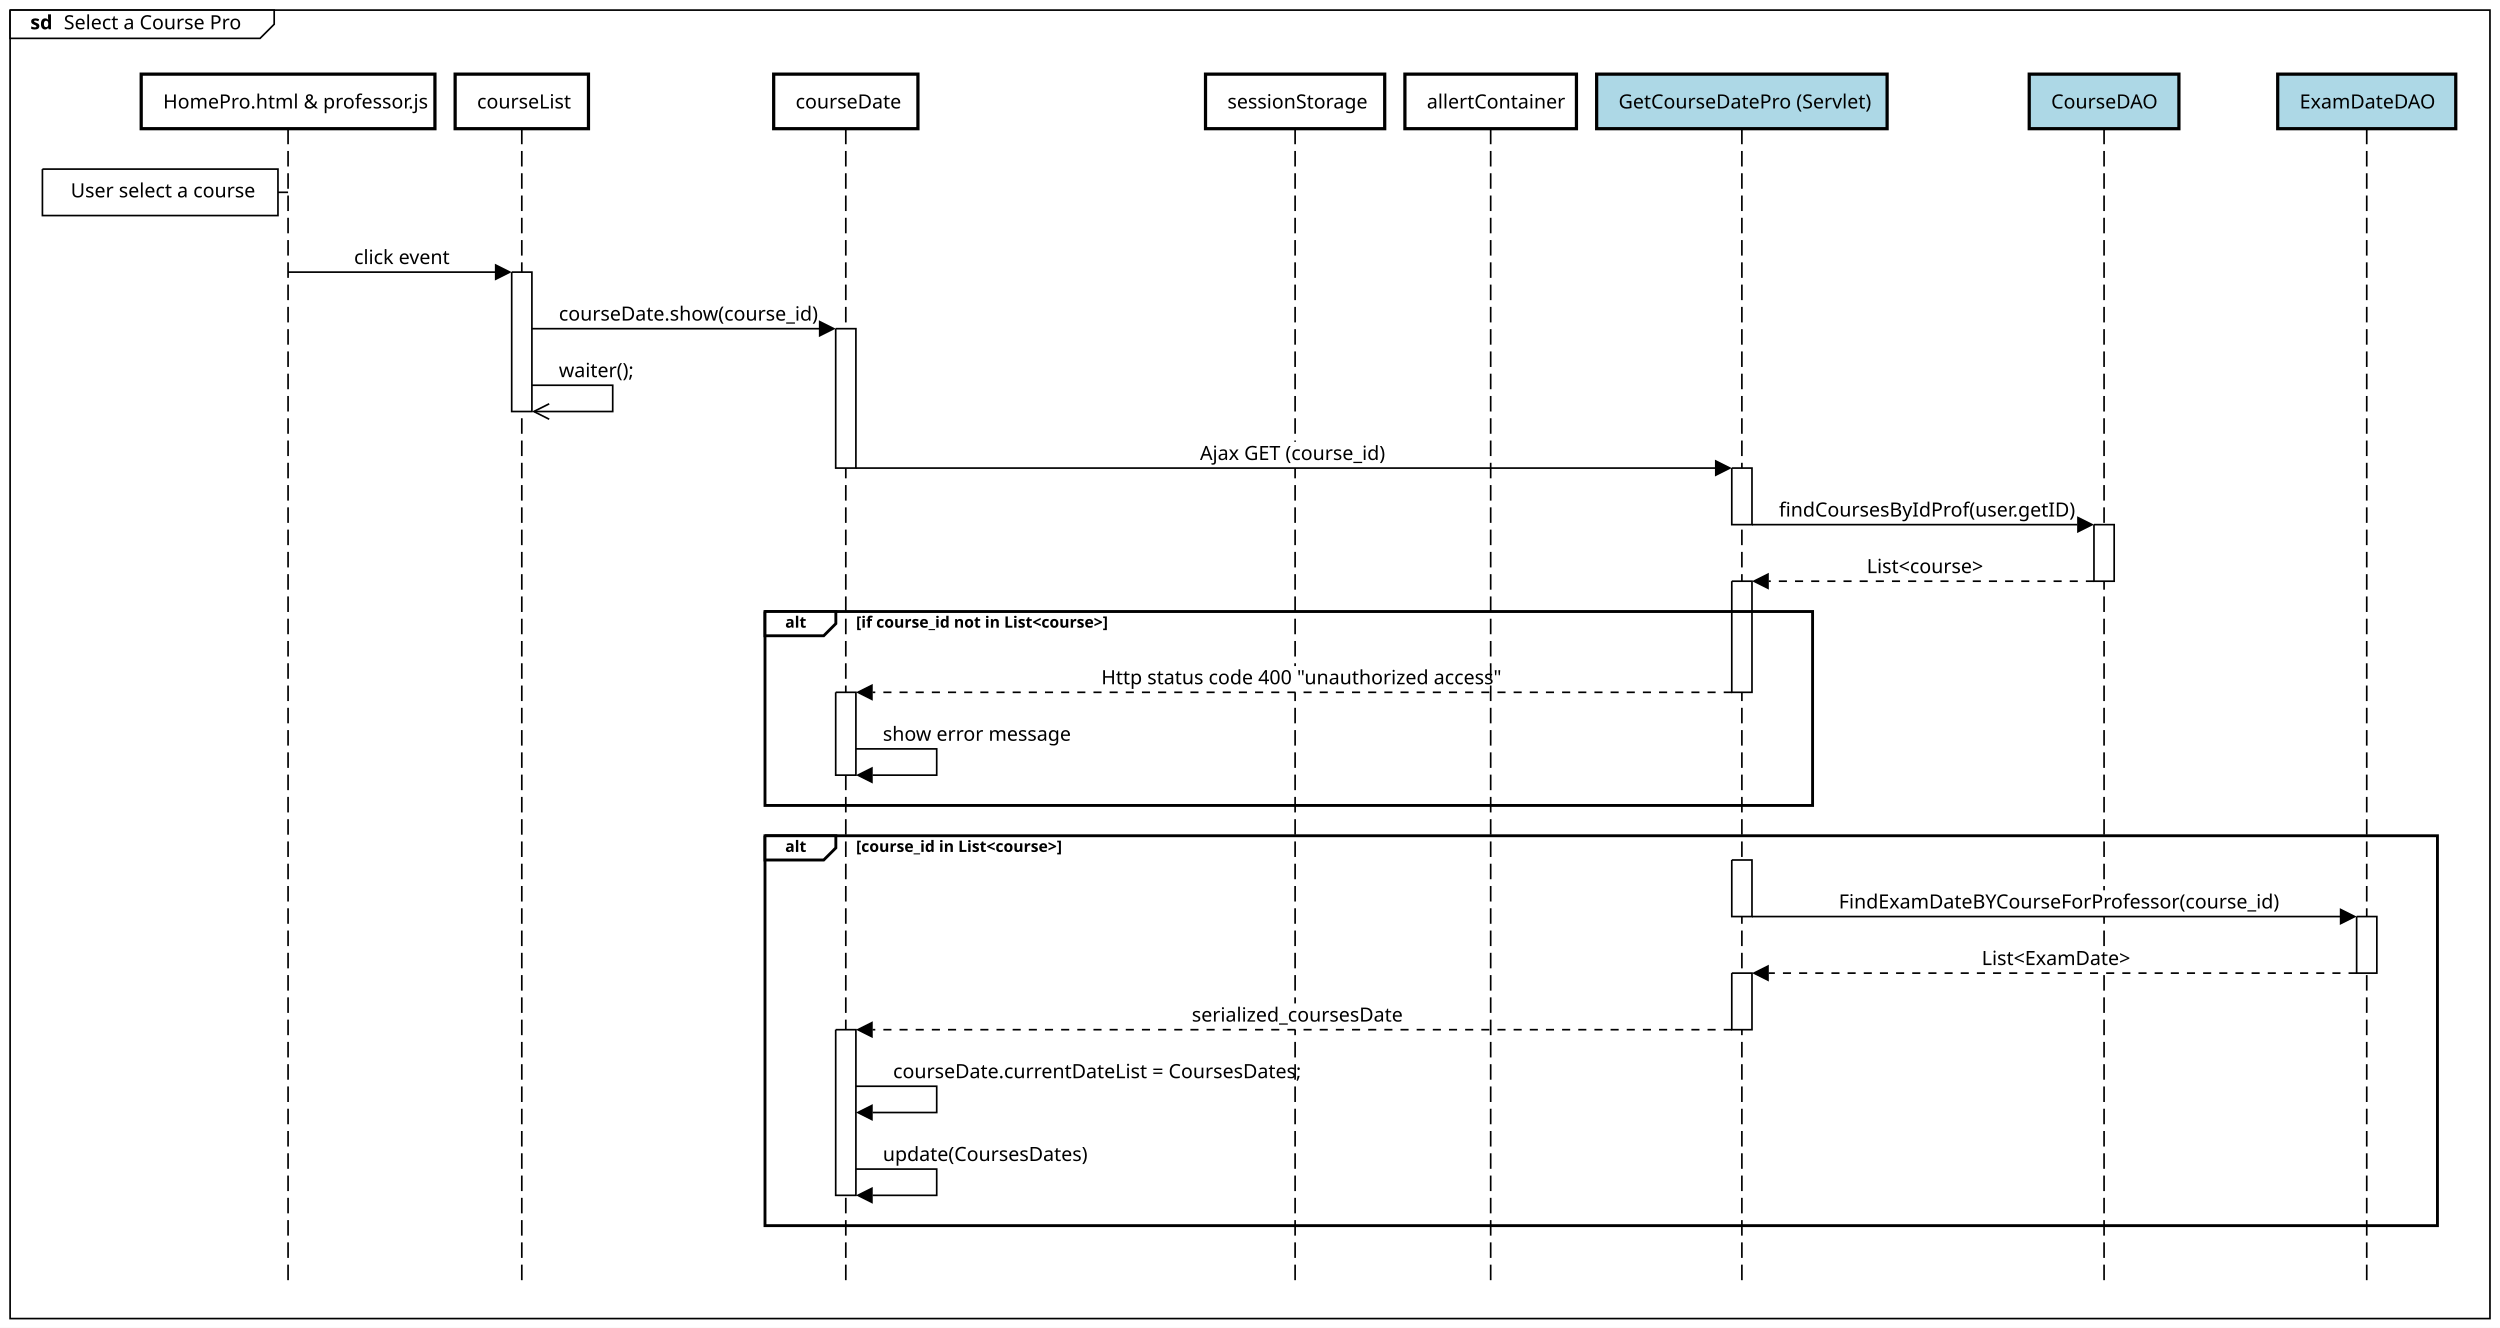
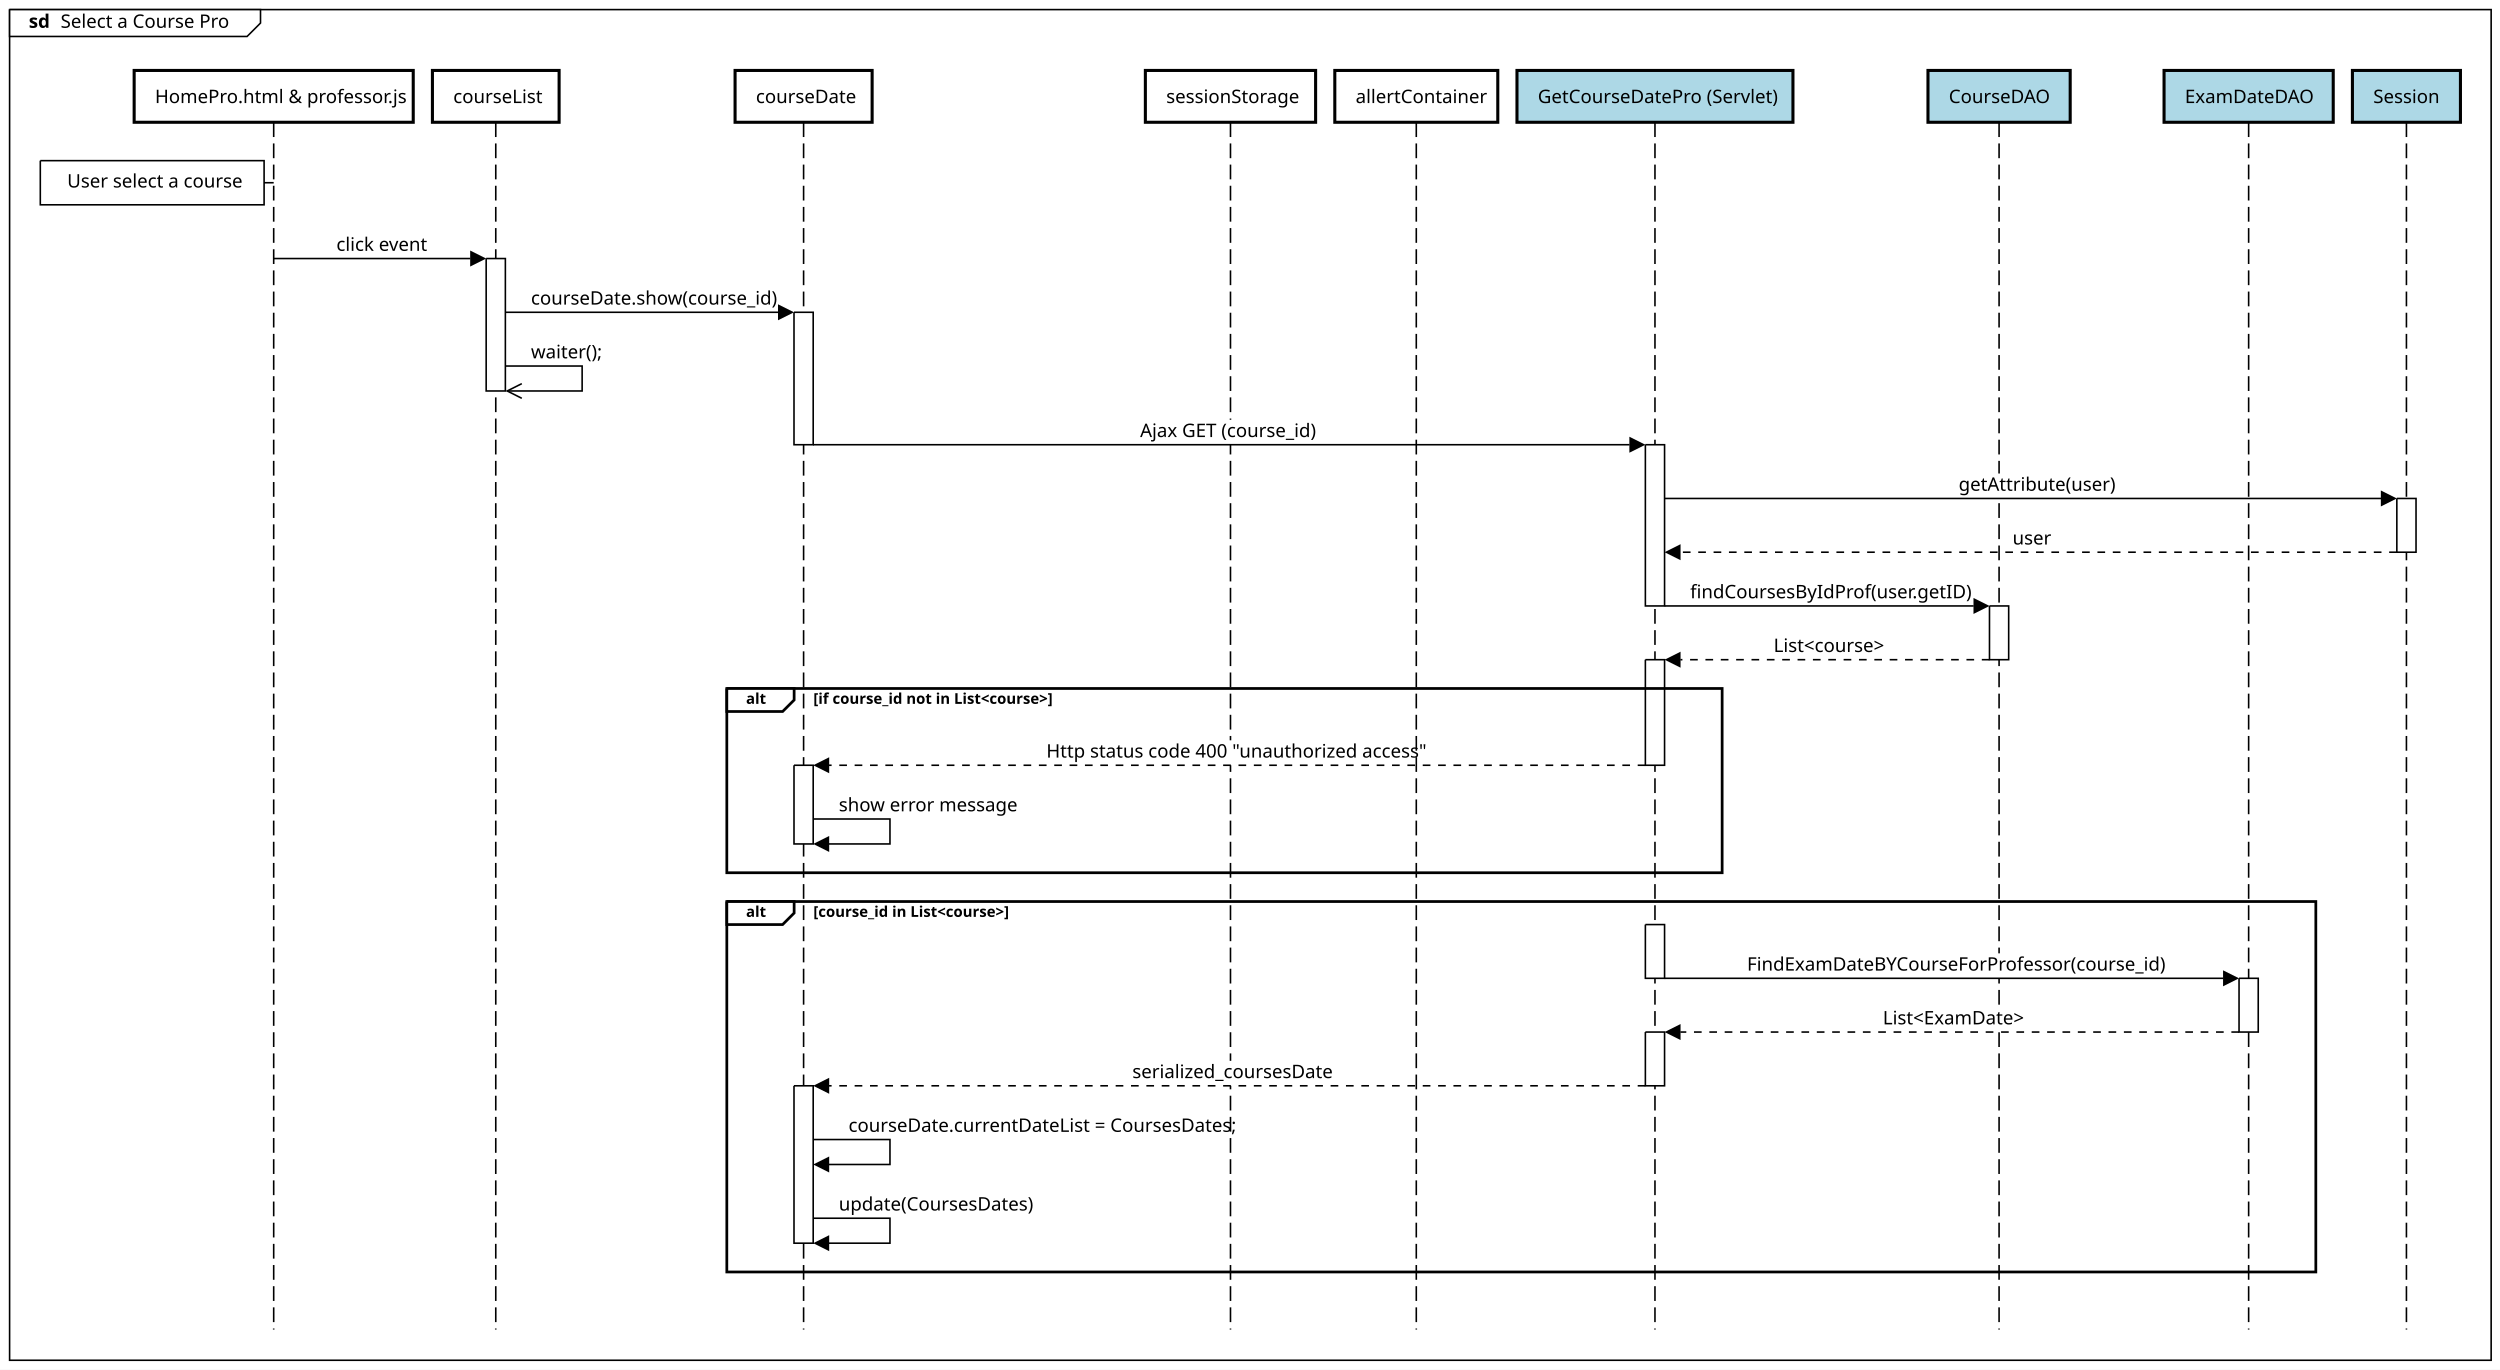
- <svg xmlns="http://www.w3.org/2000/svg" version="1.1" width="1866" height="991">
+ <svg xmlns="http://www.w3.org/2000/svg" version="1.1" width="1964" height="1076">
  <defs />
  <g>
    <g />
    <g />
    <g />
    <g />
    <g />
    <g />
    <g />
    <g />
    <g />
    <g />
    <g />
    <g />
    <g />
    <g />
+     <g />
+     <g />
    <g>
-       <rect fill="white" stroke="none" x="0" y="0" width="1866" height="991" />
+       <rect fill="white" stroke="none" x="0" y="0" width="1964" height="1076" />
    </g>
    <g />
    <g>
-       <path fill="none" stroke="black" paint-order="fill stroke markers" d=" M 215.013 96.051 L 215.013 960.058" stroke-miterlimit="10" stroke-width="1.257" stroke-dasharray="11.599,5.026" />
-       <path fill="none" stroke="black" paint-order="fill stroke markers" d=" M 389.473 96.051 L 389.473 960.058" stroke-miterlimit="10" stroke-width="1.257" stroke-dasharray="11.599,5.026" />
-       <path fill="none" stroke="black" paint-order="fill stroke markers" d=" M 631.306 96.051 L 631.306 960.058" stroke-miterlimit="10" stroke-width="1.257" stroke-dasharray="11.599,5.026" />
-       <path fill="none" stroke="black" paint-order="fill stroke markers" d=" M 966.671 96.051 L 966.671 960.058" stroke-miterlimit="10" stroke-width="1.257" stroke-dasharray="11.599,5.026" />
-       <path fill="none" stroke="black" paint-order="fill stroke markers" d=" M 1112.641 96.051 L 1112.641 960.058" stroke-miterlimit="10" stroke-width="1.257" stroke-dasharray="11.599,5.026" />
-       <path fill="none" stroke="black" paint-order="fill stroke markers" d=" M 1300.14 96.051 L 1300.14 960.058" stroke-miterlimit="10" stroke-width="1.257" stroke-dasharray="11.599,5.026" />
-       <path fill="none" stroke="black" paint-order="fill stroke markers" d=" M 1570.477 96.051 L 1570.477 960.058" stroke-miterlimit="10" stroke-width="1.257" stroke-dasharray="11.599,5.026" />
-       <path fill="none" stroke="black" paint-order="fill stroke markers" d=" M 1766.532 96.051 L 1766.532 960.058" stroke-miterlimit="10" stroke-width="1.257" stroke-dasharray="11.599,5.026" />
+       <path fill="none" stroke="black" paint-order="fill stroke markers" d=" M 215.013 96.051 L 215.013 1044.498" stroke-miterlimit="10" stroke-width="1.257" stroke-dasharray="11.599,5.026" />
+       <path fill="none" stroke="black" paint-order="fill stroke markers" d=" M 389.473 96.051 L 389.473 1044.498" stroke-miterlimit="10" stroke-width="1.257" stroke-dasharray="11.599,5.026" />
+       <path fill="none" stroke="black" paint-order="fill stroke markers" d=" M 631.306 96.051 L 631.306 1044.498" stroke-miterlimit="10" stroke-width="1.257" stroke-dasharray="11.599,5.026" />
+       <path fill="none" stroke="black" paint-order="fill stroke markers" d=" M 966.671 96.051 L 966.671 1044.498" stroke-miterlimit="10" stroke-width="1.257" stroke-dasharray="11.599,5.026" />
+       <path fill="none" stroke="black" paint-order="fill stroke markers" d=" M 1112.641 96.051 L 1112.641 1044.498" stroke-miterlimit="10" stroke-width="1.257" stroke-dasharray="11.599,5.026" />
+       <path fill="none" stroke="black" paint-order="fill stroke markers" d=" M 1300.14 96.051 L 1300.14 1044.498" stroke-miterlimit="10" stroke-width="1.257" stroke-dasharray="11.599,5.026" />
+       <path fill="none" stroke="black" paint-order="fill stroke markers" d=" M 1570.477 96.051 L 1570.477 1044.498" stroke-miterlimit="10" stroke-width="1.257" stroke-dasharray="11.599,5.026" />
+       <path fill="none" stroke="black" paint-order="fill stroke markers" d=" M 1766.532 96.051 L 1766.532 1044.498" stroke-miterlimit="10" stroke-width="1.257" stroke-dasharray="11.599,5.026" />
+       <path fill="none" stroke="black" paint-order="fill stroke markers" d=" M 1890.493 96.051 L 1890.493 1044.498" stroke-miterlimit="10" stroke-width="1.257" stroke-dasharray="11.599,5.026" />
    </g>
    <g>
      <path fill="none" stroke="none" />
      <g>
        <path fill="white" stroke="black" paint-order="fill stroke markers" d=" M 105.391 55.339 L 324.635 55.339 L 324.635 96.051 L 105.391 96.051 L 105.391 55.339 Z" stroke-miterlimit="10" stroke-width="2.413" stroke-dasharray="" />
      </g>
      <g>
        <g />
        <text fill="black" stroke="none" font-family="sans-serif" font-size="11pt" font-style="normal" font-weight="normal" text-decoration="normal" x="121.751" y="80.972" text-anchor="start" dominant-baseline="alphabetic" xml:space="preserve">HomePro.html &amp; professor.js</text>
      </g>
      <path fill="none" stroke="none" />
      <g>
        <path fill="white" stroke="black" paint-order="fill stroke markers" d=" M 339.713 55.339 L 439.232 55.339 L 439.232 96.051 L 339.713 96.051 L 339.713 55.339 Z" stroke-miterlimit="10" stroke-width="2.413" stroke-dasharray="" />
      </g>
      <g>
        <g />
        <text fill="black" stroke="none" font-family="sans-serif" font-size="11pt" font-style="normal" font-weight="normal" text-decoration="normal" x="356.074" y="80.972" text-anchor="start" dominant-baseline="alphabetic" xml:space="preserve">courseList</text>
      </g>
      <path fill="none" stroke="none" />
      <g>
        <path fill="white" stroke="black" paint-order="fill stroke markers" d=" M 577.471 55.339 L 685.141 55.339 L 685.141 96.051 L 577.471 96.051 L 577.471 55.339 Z" stroke-miterlimit="10" stroke-width="2.413" stroke-dasharray="" />
      </g>
      <g>
        <g />
        <text fill="black" stroke="none" font-family="sans-serif" font-size="11pt" font-style="normal" font-weight="normal" text-decoration="normal" x="593.832" y="80.972" text-anchor="start" dominant-baseline="alphabetic" xml:space="preserve">courseDate</text>
      </g>
      <path fill="none" stroke="none" />
      <g>
        <path fill="white" stroke="black" paint-order="fill stroke markers" d=" M 899.797 55.339 L 1033.544 55.339 L 1033.544 96.051 L 899.797 96.051 L 899.797 55.339 Z" stroke-miterlimit="10" stroke-width="2.413" stroke-dasharray="" />
      </g>
      <g>
        <g />
        <text fill="black" stroke="none" font-family="sans-serif" font-size="11pt" font-style="normal" font-weight="normal" text-decoration="normal" x="916.158" y="80.972" text-anchor="start" dominant-baseline="alphabetic" xml:space="preserve">sessionStorage</text>
      </g>
      <path fill="none" stroke="none" />
      <g>
        <path fill="white" stroke="black" paint-order="fill stroke markers" d=" M 1048.623 55.339 L 1176.659 55.339 L 1176.659 96.051 L 1048.623 96.051 L 1048.623 55.339 Z" stroke-miterlimit="10" stroke-width="2.413" stroke-dasharray="" />
      </g>
      <g>
        <g />
        <text fill="black" stroke="none" font-family="sans-serif" font-size="11pt" font-style="normal" font-weight="normal" text-decoration="normal" x="1064.983" y="80.972" text-anchor="start" dominant-baseline="alphabetic" xml:space="preserve">allertContainer</text>
      </g>
      <path fill="none" stroke="none" />
      <g>
        <path fill="lightblue" stroke="black" paint-order="fill stroke markers" d=" M 1191.738 55.339 L 1408.542 55.339 L 1408.542 96.051 L 1191.738 96.051 L 1191.738 55.339 Z" stroke-miterlimit="10" stroke-width="2.413" stroke-dasharray="" />
      </g>
      <g>
        <g />
        <text fill="black" stroke="none" font-family="sans-serif" font-size="11pt" font-style="normal" font-weight="normal" text-decoration="normal" x="1208.098" y="80.972" text-anchor="start" dominant-baseline="alphabetic" xml:space="preserve">GetCourseDatePro (Servlet)</text>
      </g>
      <path fill="none" stroke="none" />
      <g>
        <path fill="lightblue" stroke="black" paint-order="fill stroke markers" d=" M 1514.614 55.339 L 1626.341 55.339 L 1626.341 96.051 L 1514.614 96.051 L 1514.614 55.339 Z" stroke-miterlimit="10" stroke-width="2.413" stroke-dasharray="" />
      </g>
      <g>
        <g />
        <text fill="black" stroke="none" font-family="sans-serif" font-size="11pt" font-style="normal" font-weight="normal" text-decoration="normal" x="1530.974" y="80.972" text-anchor="start" dominant-baseline="alphabetic" xml:space="preserve">CourseDAO</text>
      </g>
      <path fill="none" stroke="none" />
      <g>
        <path fill="lightblue" stroke="black" paint-order="fill stroke markers" d=" M 1700.081 55.339 L 1832.984 55.339 L 1832.984 96.051 L 1700.081 96.051 L 1700.081 55.339 Z" stroke-miterlimit="10" stroke-width="2.413" stroke-dasharray="" />
      </g>
      <g>
        <g />
        <text fill="black" stroke="none" font-family="sans-serif" font-size="11pt" font-style="normal" font-weight="normal" text-decoration="normal" x="1716.441" y="80.972" text-anchor="start" dominant-baseline="alphabetic" xml:space="preserve">ExamDateDAO</text>
+       </g>
+       <path fill="none" stroke="none" />
+       <g>
+         <path fill="lightblue" stroke="black" paint-order="fill stroke markers" d=" M 1848.062 55.339 L 1932.924 55.339 L 1932.924 96.051 L 1848.062 96.051 L 1848.062 55.339 Z" stroke-miterlimit="10" stroke-width="2.413" stroke-dasharray="" />
+       </g>
+       <g>
+         <g />
+         <text fill="black" stroke="none" font-family="sans-serif" font-size="11pt" font-style="normal" font-weight="normal" text-decoration="normal" x="1864.423" y="80.972" text-anchor="start" dominant-baseline="alphabetic" xml:space="preserve">Session</text>
      </g>
    </g>
    <g>
      <path fill="white" stroke="black" paint-order="fill stroke markers" d=" M 381.933 203.109 L 397.012 203.109 L 397.012 307.152 L 381.933 307.152 L 381.933 203.109" stroke-miterlimit="10" stroke-width="1.257" stroke-dasharray="" />
      <path fill="white" stroke="black" paint-order="fill stroke markers" d=" M 623.767 245.33 L 638.845 245.33 L 638.845 349.372 L 623.767 349.372 L 623.767 245.33" stroke-miterlimit="10" stroke-width="1.257" stroke-dasharray="" />
-       <path fill="white" stroke="black" paint-order="fill stroke markers" d=" M 1292.601 349.372 L 1307.679 349.372 L 1307.679 391.593 L 1292.601 391.593 L 1292.601 349.372" stroke-miterlimit="10" stroke-width="1.257" stroke-dasharray="" />
-       <path fill="white" stroke="black" paint-order="fill stroke markers" d=" M 1562.938 391.593 L 1578.017 391.593 L 1578.017 433.813 L 1562.938 433.813 L 1562.938 391.593" stroke-miterlimit="10" stroke-width="1.257" stroke-dasharray="" />
-       <path fill="white" stroke="black" paint-order="fill stroke markers" d=" M 1292.601 433.813 L 1307.679 433.813 L 1307.679 516.745 L 1292.601 516.745 L 1292.601 433.813" stroke-miterlimit="10" stroke-width="1.257" stroke-dasharray="" />
-       <path fill="white" stroke="black" paint-order="fill stroke markers" d=" M 623.767 516.745 L 638.845 516.745 L 638.845 578.568 L 623.767 578.568 L 623.767 516.745" stroke-miterlimit="10" stroke-width="1.257" stroke-dasharray="" />
-       <path fill="white" stroke="black" paint-order="fill stroke markers" d=" M 1292.601 641.898 L 1307.679 641.898 L 1307.679 684.118 L 1292.601 684.118 L 1292.601 641.898" stroke-miterlimit="10" stroke-width="1.257" stroke-dasharray="" />
-       <path fill="white" stroke="black" paint-order="fill stroke markers" d=" M 1758.993 684.118 L 1774.072 684.118 L 1774.072 726.339 L 1758.993 726.339 L 1758.993 684.118" stroke-miterlimit="10" stroke-width="1.257" stroke-dasharray="" />
+       <path fill="white" stroke="black" paint-order="fill stroke markers" d=" M 1292.601 349.372 L 1307.679 349.372 L 1307.679 476.033 L 1292.601 476.033 L 1292.601 349.372" stroke-miterlimit="10" stroke-width="1.257" stroke-dasharray="" />
+       <path fill="white" stroke="black" paint-order="fill stroke markers" d=" M 1882.954 391.593 L 1898.033 391.593 L 1898.033 433.813 L 1882.954 433.813 L 1882.954 391.593" stroke-miterlimit="10" stroke-width="1.257" stroke-dasharray="" />
+       <path fill="white" stroke="black" paint-order="fill stroke markers" d=" M 1562.938 476.033 L 1578.017 476.033 L 1578.017 518.253 L 1562.938 518.253 L 1562.938 476.033" stroke-miterlimit="10" stroke-width="1.257" stroke-dasharray="" />
+       <path fill="white" stroke="black" paint-order="fill stroke markers" d=" M 1292.601 518.253 L 1307.679 518.253 L 1307.679 601.186 L 1292.601 601.186 L 1292.601 518.253" stroke-miterlimit="10" stroke-width="1.257" stroke-dasharray="" />
+       <path fill="white" stroke="black" paint-order="fill stroke markers" d=" M 623.767 601.186 L 638.845 601.186 L 638.845 663.008 L 623.767 663.008 L 623.767 601.186" stroke-miterlimit="10" stroke-width="1.257" stroke-dasharray="" />
      <path fill="white" stroke="black" paint-order="fill stroke markers" d=" M 1292.601 726.339 L 1307.679 726.339 L 1307.679 768.559 L 1292.601 768.559 L 1292.601 726.339" stroke-miterlimit="10" stroke-width="1.257" stroke-dasharray="" />
-       <path fill="white" stroke="black" paint-order="fill stroke markers" d=" M 623.767 768.559 L 638.845 768.559 L 638.845 892.204 L 623.767 892.204 L 623.767 768.559" stroke-miterlimit="10" stroke-width="1.257" stroke-dasharray="" />
-       <g>
-         <g />
-         <g />
-         <path fill="none" stroke="black" paint-order="fill stroke markers" d=" M 7.539 7.539 L 1858.512 7.539 L 1858.512 984.183 L 7.539 984.183 L 7.539 7.539 Z" stroke-miterlimit="10" stroke-width="1.257" stroke-dasharray="" />
+       <path fill="white" stroke="black" paint-order="fill stroke markers" d=" M 1758.993 768.559 L 1774.072 768.559 L 1774.072 810.779 L 1758.993 810.779 L 1758.993 768.559" stroke-miterlimit="10" stroke-width="1.257" stroke-dasharray="" />
+       <path fill="white" stroke="black" paint-order="fill stroke markers" d=" M 1292.601 810.779 L 1307.679 810.779 L 1307.679 852.999 L 1292.601 852.999 L 1292.601 810.779" stroke-miterlimit="10" stroke-width="1.257" stroke-dasharray="" />
+       <path fill="white" stroke="black" paint-order="fill stroke markers" d=" M 623.767 852.999 L 638.845 852.999 L 638.845 976.644 L 623.767 976.644 L 623.767 852.999" stroke-miterlimit="10" stroke-width="1.257" stroke-dasharray="" />
+       <g>
+         <g />
+         <g />
+         <path fill="none" stroke="black" paint-order="fill stroke markers" d=" M 7.539 7.539 L 1957.05 7.539 L 1957.05 1068.624 L 7.539 1068.624 L 7.539 7.539 Z" stroke-miterlimit="10" stroke-width="1.257" stroke-dasharray="" />
        <path fill="white" stroke="black" paint-order="fill stroke markers" d=" M 7.539 7.539 L 7.539 28.649 L 194.099 28.649 L 204.654 18.094 L 204.654 7.539 L 7.539 7.539" stroke-miterlimit="10" stroke-width="1.257" stroke-dasharray="" />
        <text fill="black" stroke="none" font-family="sans-serif" font-size="11pt" font-style="normal" font-weight="bold" text-decoration="normal" x="22.618" y="21.864" text-anchor="start" dominant-baseline="alphabetic" xml:space="preserve">sd</text>
        <text fill="black" stroke="none" font-family="sans-serif" font-size="11pt" font-style="normal" font-weight="normal" text-decoration="normal" x="43.794" y="21.864" text-anchor="start" dominant-baseline="alphabetic" xml:space="preserve"> Select a Course Pro</text>
      </g>
      <path fill="white" stroke="black" paint-order="fill stroke markers" d=" M 215.013 143.549 L 207.473 143.549 M 31.665 126.208 L 207.473 126.208 L 207.473 160.889 L 31.665 160.889 L 31.665 126.208" stroke-miterlimit="10" stroke-width="1.257" stroke-dasharray="" />
      <g>
        <text fill="black" stroke="none" font-family="sans-serif" font-size="11pt" font-style="normal" font-weight="normal" text-decoration="normal" x="52.775" y="147.318" text-anchor="start" dominant-baseline="alphabetic" xml:space="preserve">User select a course</text>
      </g>
      <g>
        <g>
          <rect fill="white" stroke="none" x="262" y="183.507" width="72.946" height="19.602" />
        </g>
        <text fill="black" stroke="none" font-family="sans-serif" font-size="11pt" font-style="normal" font-weight="normal" text-decoration="normal" x="264.262" y="197.078" text-anchor="start" dominant-baseline="alphabetic" xml:space="preserve">click event</text>
      </g>
      <g>
        <path fill="none" stroke="black" paint-order="fill stroke markers" d=" M 215.013 203.109 L 369.518 203.109" stroke-miterlimit="10" stroke-width="1.257" stroke-dasharray="" />
        <g transform="translate(381.9332,203.1094) translate(-381.9332,-203.1094)">
          <path fill="black" stroke="none" paint-order="stroke fill markers" d=" M 369.368 196.827 L 381.933 203.109 L 369.368 209.392 Z" />
        </g>
      </g>
      <g>
        <g>
          <rect fill="white" stroke="none" x="414.855" y="225.727" width="191.069" height="19.602" />
        </g>
        <text fill="black" stroke="none" font-family="sans-serif" font-size="11pt" font-style="normal" font-weight="normal" text-decoration="normal" x="417.117" y="239.298" text-anchor="start" dominant-baseline="alphabetic" xml:space="preserve">courseDate.show(course_id)</text>
      </g>
      <g>
        <path fill="none" stroke="black" paint-order="fill stroke markers" d=" M 397.012 245.33 L 611.352 245.33" stroke-miterlimit="10" stroke-width="1.257" stroke-dasharray="" />
        <g transform="translate(623.7668,245.3296) translate(-623.7668,-245.3296)">
          <path fill="black" stroke="none" paint-order="stroke fill markers" d=" M 611.201 239.047 L 623.767 245.33 L 611.201 251.612 Z" />
        </g>
      </g>
      <g>
        <g>
          <rect fill="white" stroke="none" x="414.855" y="267.948" width="57.452" height="19.602" />
        </g>
        <text fill="black" stroke="none" font-family="sans-serif" font-size="11pt" font-style="normal" font-weight="normal" text-decoration="normal" x="417.117" y="281.518" text-anchor="start" dominant-baseline="alphabetic" xml:space="preserve">waiter();</text>
      </g>
      <g>
        <path fill="none" stroke="black" paint-order="fill stroke markers" d=" M 397.012 287.55 L 457.326 287.55 L 457.326 307.152 L 398.897 307.152" stroke-miterlimit="10" stroke-width="1.257" stroke-dasharray="" />
        <g transform="translate(397.0119,307.1521) translate(-397.0119,-307.1521)">
          <path fill="none" stroke="black" paint-order="fill stroke markers" d=" M 409.931 301.389 L 398.424 307.152 L 409.931 312.915" stroke-miterlimit="10" stroke-width="1.257" />
        </g>
      </g>
      <g>
        <g>
          <rect fill="white" stroke="none" x="893.415" y="329.77" width="144.617" height="19.602" />
        </g>
        <text fill="black" stroke="none" font-family="sans-serif" font-size="11pt" font-style="normal" font-weight="normal" text-decoration="normal" x="895.676" y="343.341" text-anchor="start" dominant-baseline="alphabetic" xml:space="preserve">Ajax GET (course_id)</text>
      </g>
      <g>
        <path fill="none" stroke="black" paint-order="fill stroke markers" d=" M 638.845 349.372 L 1280.186 349.372" stroke-miterlimit="10" stroke-width="1.257" stroke-dasharray="" />
        <g transform="translate(1292.601,349.3723) translate(-1292.601,-349.3723)">
          <path fill="black" stroke="none" paint-order="stroke fill markers" d=" M 1280.035 343.09 L 1292.601 349.372 L 1280.035 355.655 Z" />
        </g>
      </g>
      <g>
        <g>
-           <rect fill="white" stroke="none" x="1325.522" y="371.99" width="219.572" height="19.602" />
-         </g>
-         <text fill="black" stroke="none" font-family="sans-serif" font-size="11pt" font-style="normal" font-weight="normal" text-decoration="normal" x="1327.784" y="385.561" text-anchor="start" dominant-baseline="alphabetic" xml:space="preserve">findCoursesByIdProf(user.getID) </text>
-       </g>
-       <g>
-         <path fill="none" stroke="black" paint-order="fill stroke markers" d=" M 1307.679 391.593 L 1550.523 391.593" stroke-miterlimit="10" stroke-width="1.257" stroke-dasharray="" />
-         <g transform="translate(1562.938,391.5925) translate(-1562.938,-391.5925)">
-           <path fill="black" stroke="none" paint-order="stroke fill markers" d=" M 1550.372 385.31 L 1562.938 391.593 L 1550.372 397.875 Z" />
-         </g>
-       </g>
-       <g>
-         <g>
-           <rect fill="white" stroke="none" x="1391.089" y="414.21" width="88.439" height="19.602" />
-         </g>
-         <text fill="black" stroke="none" font-family="sans-serif" font-size="11pt" font-style="normal" font-weight="normal" text-decoration="normal" x="1393.351" y="427.781" text-anchor="start" dominant-baseline="alphabetic" xml:space="preserve">List&lt;course&gt;</text>
-       </g>
-       <g>
-         <path fill="none" stroke="black" paint-order="fill stroke markers" d=" M 1562.938 433.813 L 1320.094 433.813" stroke-miterlimit="10" stroke-width="1.257" stroke-dasharray="6.031" />
+           <rect fill="white" stroke="none" x="1536.441" y="371.99" width="117.752" height="19.602" />
+         </g>
+         <text fill="black" stroke="none" font-family="sans-serif" font-size="11pt" font-style="normal" font-weight="normal" text-decoration="normal" x="1538.703" y="385.561" text-anchor="start" dominant-baseline="alphabetic" xml:space="preserve">getAttribute(user)</text>
+       </g>
+       <g>
+         <path fill="none" stroke="black" paint-order="fill stroke markers" d=" M 1307.679 391.593 L 1870.539 391.593" stroke-miterlimit="10" stroke-width="1.257" stroke-dasharray="" />
+         <g transform="translate(1882.954,391.5925) translate(-1882.954,-391.5925)">
+           <path fill="black" stroke="none" paint-order="stroke fill markers" d=" M 1870.389 385.31 L 1882.954 391.593 L 1870.389 397.875 Z" />
+         </g>
+       </g>
+       <g>
+         <g>
+           <rect fill="white" stroke="none" x="1578.799" y="414.21" width="33.035" height="19.602" />
+         </g>
+         <text fill="black" stroke="none" font-family="sans-serif" font-size="11pt" font-style="normal" font-weight="normal" text-decoration="normal" x="1581.061" y="427.781" text-anchor="start" dominant-baseline="alphabetic" xml:space="preserve">user</text>
+       </g>
+       <g>
+         <path fill="none" stroke="black" paint-order="fill stroke markers" d=" M 1882.954 433.813 L 1320.094 433.813" stroke-miterlimit="10" stroke-width="1.257" stroke-dasharray="6.031" />
        <g transform="translate(1307.679,433.8127) translate(-1307.679,-433.8127)">
          <path fill="black" stroke="none" paint-order="stroke fill markers" d=" M 1320.245 427.53 L 1307.679 433.813 L 1320.245 440.096 Z" />
        </g>
      </g>
      <g>
        <g>
-           <rect fill="white" stroke="none" x="819.754" y="497.143" width="291.938" height="19.602" />
-         </g>
-         <text fill="black" stroke="none" font-family="sans-serif" font-size="11pt" font-style="normal" font-weight="normal" text-decoration="normal" x="822.016" y="510.714" text-anchor="start" dominant-baseline="alphabetic" xml:space="preserve">Http status code 400 "unauthorized access" </text>
-       </g>
-       <g>
-         <path fill="none" stroke="black" paint-order="fill stroke markers" d=" M 1292.601 516.745 L 651.26 516.745" stroke-miterlimit="10" stroke-width="1.257" stroke-dasharray="6.031" />
-         <g transform="translate(638.8454,516.7453) translate(-638.8454,-516.7453)">
-           <path fill="black" stroke="none" paint-order="stroke fill markers" d=" M 651.411 510.463 L 638.845 516.745 L 651.411 523.028 Z" />
-         </g>
-       </g>
-       <g>
-         <g>
-           <rect fill="white" stroke="none" x="656.688" y="539.363" width="137.296" height="19.602" />
-         </g>
-         <text fill="black" stroke="none" font-family="sans-serif" font-size="11pt" font-style="normal" font-weight="normal" text-decoration="normal" x="658.95" y="552.934" text-anchor="start" dominant-baseline="alphabetic" xml:space="preserve">show error message</text>
-       </g>
-       <g>
-         <path fill="none" stroke="black" paint-order="fill stroke markers" d=" M 638.845 558.966 L 699.16 558.966 L 699.16 578.568 L 651.26 578.568" stroke-miterlimit="10" stroke-width="1.257" stroke-dasharray="" />
-         <g transform="translate(638.8454,578.5678) translate(-638.8454,-578.5678)">
-           <path fill="black" stroke="none" paint-order="stroke fill markers" d=" M 651.411 572.285 L 638.845 578.568 L 651.411 584.851 Z" />
-         </g>
-       </g>
-       <g>
-         <g>
-           <rect fill="white" stroke="none" x="1370.203" y="664.516" width="326.267" height="19.602" />
-         </g>
-         <text fill="black" stroke="none" font-family="sans-serif" font-size="11pt" font-style="normal" font-weight="normal" text-decoration="normal" x="1372.465" y="678.087" text-anchor="start" dominant-baseline="alphabetic" xml:space="preserve">FindExamDateBYCourseForProfessor(course_id)</text>
-       </g>
-       <g>
-         <path fill="none" stroke="black" paint-order="fill stroke markers" d=" M 1307.679 684.118 L 1746.578 684.118" stroke-miterlimit="10" stroke-width="1.257" stroke-dasharray="" />
-         <g transform="translate(1758.993,684.1183) translate(-1758.993,-684.1183)">
-           <path fill="black" stroke="none" paint-order="stroke fill markers" d=" M 1746.428 677.836 L 1758.993 684.118 L 1746.428 690.401 Z" />
-         </g>
-       </g>
-       <g>
-         <g>
-           <rect fill="white" stroke="none" x="1476.901" y="706.736" width="112.871" height="19.602" />
-         </g>
-         <text fill="black" stroke="none" font-family="sans-serif" font-size="11pt" font-style="normal" font-weight="normal" text-decoration="normal" x="1479.162" y="720.307" text-anchor="start" dominant-baseline="alphabetic" xml:space="preserve">List&lt;ExamDate&gt;</text>
-       </g>
-       <g>
-         <path fill="none" stroke="black" paint-order="fill stroke markers" d=" M 1758.993 726.339 L 1320.094 726.339" stroke-miterlimit="10" stroke-width="1.257" stroke-dasharray="6.031" />
-         <g transform="translate(1307.679,726.3385) translate(-1307.679,-726.3385)">
-           <path fill="black" stroke="none" paint-order="stroke fill markers" d=" M 1320.245 720.056 L 1307.679 726.339 L 1320.245 732.621 Z" />
-         </g>
-       </g>
-       <g>
-         <g>
-           <rect fill="white" stroke="none" x="887.292" y="748.957" width="156.861" height="19.602" />
-         </g>
-         <text fill="black" stroke="none" font-family="sans-serif" font-size="11pt" font-style="normal" font-weight="normal" text-decoration="normal" x="889.554" y="762.527" text-anchor="start" dominant-baseline="alphabetic" xml:space="preserve">serialized_coursesDate</text>
-       </g>
-       <g>
-         <path fill="none" stroke="black" paint-order="fill stroke markers" d=" M 1292.601 768.559 L 651.26 768.559" stroke-miterlimit="10" stroke-width="1.257" stroke-dasharray="6.031" />
-         <g transform="translate(638.8454,768.5587) translate(-638.8454,-768.5587)">
-           <path fill="black" stroke="none" paint-order="stroke fill markers" d=" M 651.411 762.276 L 638.845 768.559 L 651.411 774.842 Z" />
-         </g>
-       </g>
-       <g>
-         <g>
-           <rect fill="white" stroke="none" x="656.688" y="791.177" width="304.705" height="19.602" />
-         </g>
-         <text fill="black" stroke="none" font-family="sans-serif" font-size="11pt" font-style="normal" font-weight="normal" text-decoration="normal" x="658.95" y="804.748" text-anchor="start" dominant-baseline="alphabetic" xml:space="preserve">  courseDate.currentDateList = CoursesDates;</text>
-       </g>
-       <g>
-         <path fill="none" stroke="black" paint-order="fill stroke markers" d=" M 638.845 810.779 L 699.16 810.779 L 699.16 830.381 L 651.26 830.381" stroke-miterlimit="10" stroke-width="1.257" stroke-dasharray="" />
-         <g transform="translate(638.8454,830.3812) translate(-638.8454,-830.3812)">
-           <path fill="black" stroke="none" paint-order="stroke fill markers" d=" M 651.411 824.098 L 638.845 830.381 L 651.411 836.664 Z" />
-         </g>
-       </g>
-       <g>
-         <g>
-           <rect fill="white" stroke="none" x="656.688" y="852.999" width="151.973" height="19.602" />
-         </g>
-         <text fill="black" stroke="none" font-family="sans-serif" font-size="11pt" font-style="normal" font-weight="normal" text-decoration="normal" x="658.95" y="866.57" text-anchor="start" dominant-baseline="alphabetic" xml:space="preserve">update(CoursesDates)</text>
-       </g>
-       <g>
-         <path fill="none" stroke="black" paint-order="fill stroke markers" d=" M 638.845 872.601 L 699.16 872.601 L 699.16 892.204 L 651.26 892.204" stroke-miterlimit="10" stroke-width="1.257" stroke-dasharray="" />
-         <g transform="translate(638.8454,892.2037) translate(-638.8454,-892.2037)">
-           <path fill="black" stroke="none" paint-order="stroke fill markers" d=" M 651.411 885.921 L 638.845 892.204 L 651.411 898.486 Z" />
-         </g>
-       </g>
-       <g>
-         <g />
-         <path fill="none" stroke="black" paint-order="fill stroke markers" d=" M 570.991 456.431 L 1352.915 456.431 L 1352.915 601.186 L 570.991 601.186 L 570.991 456.431 Z" stroke-miterlimit="10" stroke-width="2.154" stroke-dasharray="" />
-         <path fill="white" stroke="black" paint-order="fill stroke markers" d=" M 570.991 456.431 L 570.991 474.525 L 614.824 474.525 L 623.872 465.478 L 623.872 456.431 L 570.991 456.431" stroke-miterlimit="10" stroke-width="2.154" stroke-dasharray="" />
-         <text fill="black" stroke="none" font-family="sans-serif" font-size="8.8pt" font-style="normal" font-weight="bold" text-decoration="normal" x="586.07" y="468.494" text-anchor="start" dominant-baseline="alphabetic" xml:space="preserve">alt</text>
-         <text fill="black" stroke="none" font-family="sans-serif" font-size="8.8pt" font-style="normal" font-weight="bold" text-decoration="normal" x="638.95" y="468.494" text-anchor="start" dominant-baseline="alphabetic" xml:space="preserve">[if course_id not in List&lt;course&gt;]</text>
-       </g>
-       <g>
-         <g />
-         <path fill="none" stroke="black" paint-order="fill stroke markers" d=" M 570.991 623.804 L 1819.308 623.804 L 1819.308 914.822 L 570.991 914.822 L 570.991 623.804 Z" stroke-miterlimit="10" stroke-width="2.154" stroke-dasharray="" />
-         <path fill="white" stroke="black" paint-order="fill stroke markers" d=" M 570.991 623.804 L 570.991 641.898 L 614.824 641.898 L 623.872 632.851 L 623.872 623.804 L 570.991 623.804" stroke-miterlimit="10" stroke-width="2.154" stroke-dasharray="" />
-         <text fill="black" stroke="none" font-family="sans-serif" font-size="8.8pt" font-style="normal" font-weight="bold" text-decoration="normal" x="586.07" y="635.867" text-anchor="start" dominant-baseline="alphabetic" xml:space="preserve">alt</text>
-         <text fill="black" stroke="none" font-family="sans-serif" font-size="8.8pt" font-style="normal" font-weight="bold" text-decoration="normal" x="638.95" y="635.867" text-anchor="start" dominant-baseline="alphabetic" xml:space="preserve">[course_id in List&lt;course&gt;]</text>
+           <rect fill="white" stroke="none" x="1325.522" y="456.431" width="219.572" height="19.602" />
+         </g>
+         <text fill="black" stroke="none" font-family="sans-serif" font-size="11pt" font-style="normal" font-weight="normal" text-decoration="normal" x="1327.784" y="470.001" text-anchor="start" dominant-baseline="alphabetic" xml:space="preserve">findCoursesByIdProf(user.getID) </text>
+       </g>
+       <g>
+         <path fill="none" stroke="black" paint-order="fill stroke markers" d=" M 1307.679 476.033 L 1550.523 476.033" stroke-miterlimit="10" stroke-width="1.257" stroke-dasharray="" />
+         <g transform="translate(1562.938,476.033) translate(-1562.938,-476.033)">
+           <path fill="black" stroke="none" paint-order="stroke fill markers" d=" M 1550.372 469.75 L 1562.938 476.033 L 1550.372 482.316 Z" />
+         </g>
+       </g>
+       <g>
+         <g>
+           <rect fill="white" stroke="none" x="1391.089" y="498.651" width="88.439" height="19.602" />
+         </g>
+         <text fill="black" stroke="none" font-family="sans-serif" font-size="11pt" font-style="normal" font-weight="normal" text-decoration="normal" x="1393.351" y="512.222" text-anchor="start" dominant-baseline="alphabetic" xml:space="preserve">List&lt;course&gt;</text>
+       </g>
+       <g>
+         <path fill="none" stroke="black" paint-order="fill stroke markers" d=" M 1562.938 518.253 L 1320.094 518.253" stroke-miterlimit="10" stroke-width="1.257" stroke-dasharray="6.031" />
+         <g transform="translate(1307.679,518.2532) translate(-1307.679,-518.2532)">
+           <path fill="black" stroke="none" paint-order="stroke fill markers" d=" M 1320.245 511.97 L 1307.679 518.253 L 1320.245 524.536 Z" />
+         </g>
+       </g>
+       <g>
+         <g>
+           <rect fill="white" stroke="none" x="819.754" y="581.583" width="291.938" height="19.602" />
+         </g>
+         <text fill="black" stroke="none" font-family="sans-serif" font-size="11pt" font-style="normal" font-weight="normal" text-decoration="normal" x="822.016" y="595.154" text-anchor="start" dominant-baseline="alphabetic" xml:space="preserve">Http status code 400 "unauthorized access" </text>
+       </g>
+       <g>
+         <path fill="none" stroke="black" paint-order="fill stroke markers" d=" M 1292.601 601.186 L 651.26 601.186" stroke-miterlimit="10" stroke-width="1.257" stroke-dasharray="6.031" />
+         <g transform="translate(638.8454,601.1857) translate(-638.8454,-601.1857)">
+           <path fill="black" stroke="none" paint-order="stroke fill markers" d=" M 651.411 594.903 L 638.845 601.186 L 651.411 607.469 Z" />
+         </g>
+       </g>
+       <g>
+         <g>
+           <rect fill="white" stroke="none" x="656.688" y="623.804" width="137.296" height="19.602" />
+         </g>
+         <text fill="black" stroke="none" font-family="sans-serif" font-size="11pt" font-style="normal" font-weight="normal" text-decoration="normal" x="658.95" y="637.375" text-anchor="start" dominant-baseline="alphabetic" xml:space="preserve">show error message</text>
+       </g>
+       <g>
+         <path fill="none" stroke="black" paint-order="fill stroke markers" d=" M 638.845 643.406 L 699.16 643.406 L 699.16 663.008 L 651.26 663.008" stroke-miterlimit="10" stroke-width="1.257" stroke-dasharray="" />
+         <g transform="translate(638.8454,663.0082) translate(-638.8454,-663.0082)">
+           <path fill="black" stroke="none" paint-order="stroke fill markers" d=" M 651.411 656.725 L 638.845 663.008 L 651.411 669.291 Z" />
+         </g>
+       </g>
+       <g>
+         <g>
+           <rect fill="white" stroke="none" x="1370.203" y="748.957" width="326.267" height="19.602" />
+         </g>
+         <text fill="black" stroke="none" font-family="sans-serif" font-size="11pt" font-style="normal" font-weight="normal" text-decoration="normal" x="1372.465" y="762.527" text-anchor="start" dominant-baseline="alphabetic" xml:space="preserve">FindExamDateBYCourseForProfessor(course_id)</text>
+       </g>
+       <g>
+         <path fill="none" stroke="black" paint-order="fill stroke markers" d=" M 1307.679 768.559 L 1746.578 768.559" stroke-miterlimit="10" stroke-width="1.257" stroke-dasharray="" />
+         <g transform="translate(1758.993,768.5587) translate(-1758.993,-768.5587)">
+           <path fill="black" stroke="none" paint-order="stroke fill markers" d=" M 1746.428 762.276 L 1758.993 768.559 L 1746.428 774.842 Z" />
+         </g>
+       </g>
+       <g>
+         <g>
+           <rect fill="white" stroke="none" x="1476.901" y="791.177" width="112.871" height="19.602" />
+         </g>
+         <text fill="black" stroke="none" font-family="sans-serif" font-size="11pt" font-style="normal" font-weight="normal" text-decoration="normal" x="1479.162" y="804.748" text-anchor="start" dominant-baseline="alphabetic" xml:space="preserve">List&lt;ExamDate&gt;</text>
+       </g>
+       <g>
+         <path fill="none" stroke="black" paint-order="fill stroke markers" d=" M 1758.993 810.779 L 1320.094 810.779" stroke-miterlimit="10" stroke-width="1.257" stroke-dasharray="6.031" />
+         <g transform="translate(1307.679,810.779) translate(-1307.679,-810.779)">
+           <path fill="black" stroke="none" paint-order="stroke fill markers" d=" M 1320.245 804.496 L 1307.679 810.779 L 1320.245 817.062 Z" />
+         </g>
+       </g>
+       <g>
+         <g>
+           <rect fill="white" stroke="none" x="887.292" y="833.397" width="156.861" height="19.602" />
+         </g>
+         <text fill="black" stroke="none" font-family="sans-serif" font-size="11pt" font-style="normal" font-weight="normal" text-decoration="normal" x="889.554" y="846.968" text-anchor="start" dominant-baseline="alphabetic" xml:space="preserve">serialized_coursesDate</text>
+       </g>
+       <g>
+         <path fill="none" stroke="black" paint-order="fill stroke markers" d=" M 1292.601 852.999 L 651.26 852.999" stroke-miterlimit="10" stroke-width="1.257" stroke-dasharray="6.031" />
+         <g transform="translate(638.8454,852.9992) translate(-638.8454,-852.9992)">
+           <path fill="black" stroke="none" paint-order="stroke fill markers" d=" M 651.411 846.716 L 638.845 852.999 L 651.411 859.282 Z" />
+         </g>
+       </g>
+       <g>
+         <g>
+           <rect fill="white" stroke="none" x="656.688" y="875.617" width="304.705" height="19.602" />
+         </g>
+         <text fill="black" stroke="none" font-family="sans-serif" font-size="11pt" font-style="normal" font-weight="normal" text-decoration="normal" x="658.95" y="889.188" text-anchor="start" dominant-baseline="alphabetic" xml:space="preserve">  courseDate.currentDateList = CoursesDates;</text>
+       </g>
+       <g>
+         <path fill="none" stroke="black" paint-order="fill stroke markers" d=" M 638.845 895.219 L 699.16 895.219 L 699.16 914.822 L 651.26 914.822" stroke-miterlimit="10" stroke-width="1.257" stroke-dasharray="" />
+         <g transform="translate(638.8454,914.8216) translate(-638.8454,-914.8216)">
+           <path fill="black" stroke="none" paint-order="stroke fill markers" d=" M 651.411 908.539 L 638.845 914.822 L 651.411 921.104 Z" />
+         </g>
+       </g>
+       <g>
+         <g>
+           <rect fill="white" stroke="none" x="656.688" y="937.44" width="151.973" height="19.602" />
+         </g>
+         <text fill="black" stroke="none" font-family="sans-serif" font-size="11pt" font-style="normal" font-weight="normal" text-decoration="normal" x="658.95" y="951.01" text-anchor="start" dominant-baseline="alphabetic" xml:space="preserve">update(CoursesDates)</text>
+       </g>
+       <g>
+         <path fill="none" stroke="black" paint-order="fill stroke markers" d=" M 638.845 957.042 L 699.16 957.042 L 699.16 976.644 L 651.26 976.644" stroke-miterlimit="10" stroke-width="1.257" stroke-dasharray="" />
+         <g transform="translate(638.8454,976.6441) translate(-638.8454,-976.6441)">
+           <path fill="black" stroke="none" paint-order="stroke fill markers" d=" M 651.411 970.361 L 638.845 976.644 L 651.411 982.927 Z" />
+         </g>
+       </g>
+       <g>
+         <g />
+         <path fill="none" stroke="black" paint-order="fill stroke markers" d=" M 570.991 540.871 L 1352.915 540.871 L 1352.915 685.626 L 570.991 685.626 L 570.991 540.871 Z" stroke-miterlimit="10" stroke-width="2.154" stroke-dasharray="" />
+         <path fill="white" stroke="black" paint-order="fill stroke markers" d=" M 570.991 540.871 L 570.991 558.966 L 614.824 558.966 L 623.872 549.918 L 623.872 540.871 L 570.991 540.871" stroke-miterlimit="10" stroke-width="2.154" stroke-dasharray="" />
+         <text fill="black" stroke="none" font-family="sans-serif" font-size="8.8pt" font-style="normal" font-weight="bold" text-decoration="normal" x="586.07" y="552.934" text-anchor="start" dominant-baseline="alphabetic" xml:space="preserve">alt</text>
+         <text fill="black" stroke="none" font-family="sans-serif" font-size="8.8pt" font-style="normal" font-weight="bold" text-decoration="normal" x="638.95" y="552.934" text-anchor="start" dominant-baseline="alphabetic" xml:space="preserve">[if course_id not in List&lt;course&gt;]</text>
+       </g>
+       <g>
+         <g />
+         <path fill="none" stroke="black" paint-order="fill stroke markers" d=" M 570.991 708.244 L 1819.308 708.244 L 1819.308 999.262 L 570.991 999.262 L 570.991 708.244 Z" stroke-miterlimit="10" stroke-width="2.154" stroke-dasharray="" />
+         <path fill="white" stroke="black" paint-order="fill stroke markers" d=" M 570.991 708.244 L 570.991 726.339 L 614.824 726.339 L 623.872 717.291 L 623.872 708.244 L 570.991 708.244" stroke-miterlimit="10" stroke-width="2.154" stroke-dasharray="" />
+         <text fill="black" stroke="none" font-family="sans-serif" font-size="8.8pt" font-style="normal" font-weight="bold" text-decoration="normal" x="586.07" y="720.307" text-anchor="start" dominant-baseline="alphabetic" xml:space="preserve">alt</text>
+         <text fill="black" stroke="none" font-family="sans-serif" font-size="8.8pt" font-style="normal" font-weight="bold" text-decoration="normal" x="638.95" y="720.307" text-anchor="start" dominant-baseline="alphabetic" xml:space="preserve">[course_id in List&lt;course&gt;]</text>
      </g>
    </g>
+     <g />
    <g />
    <g />
    <g />
    <g />
    <g />
    <g />
    <g />
    <g />
  </g>
</svg>
